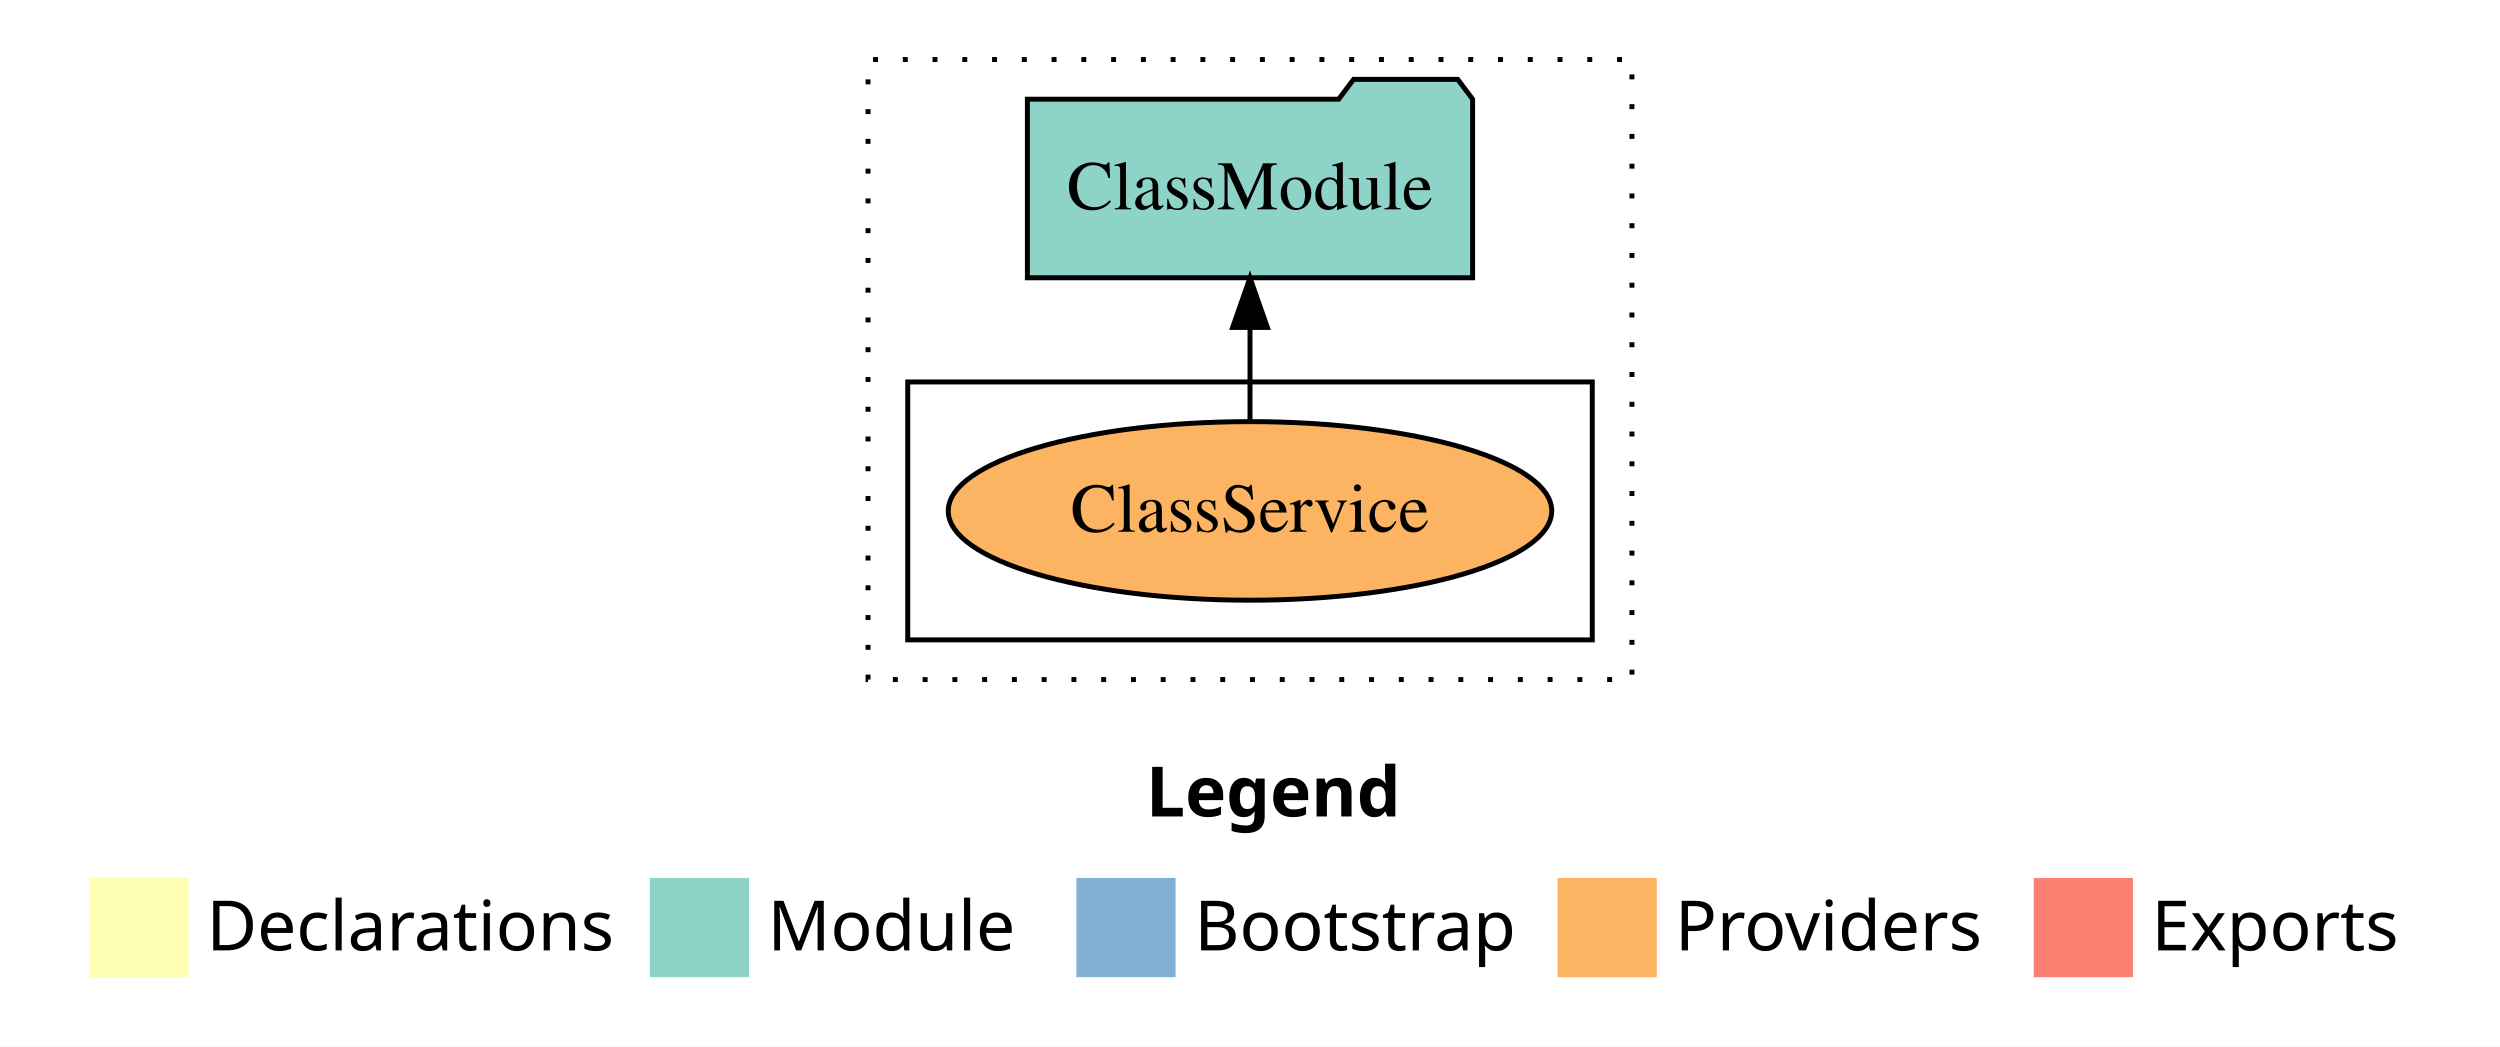
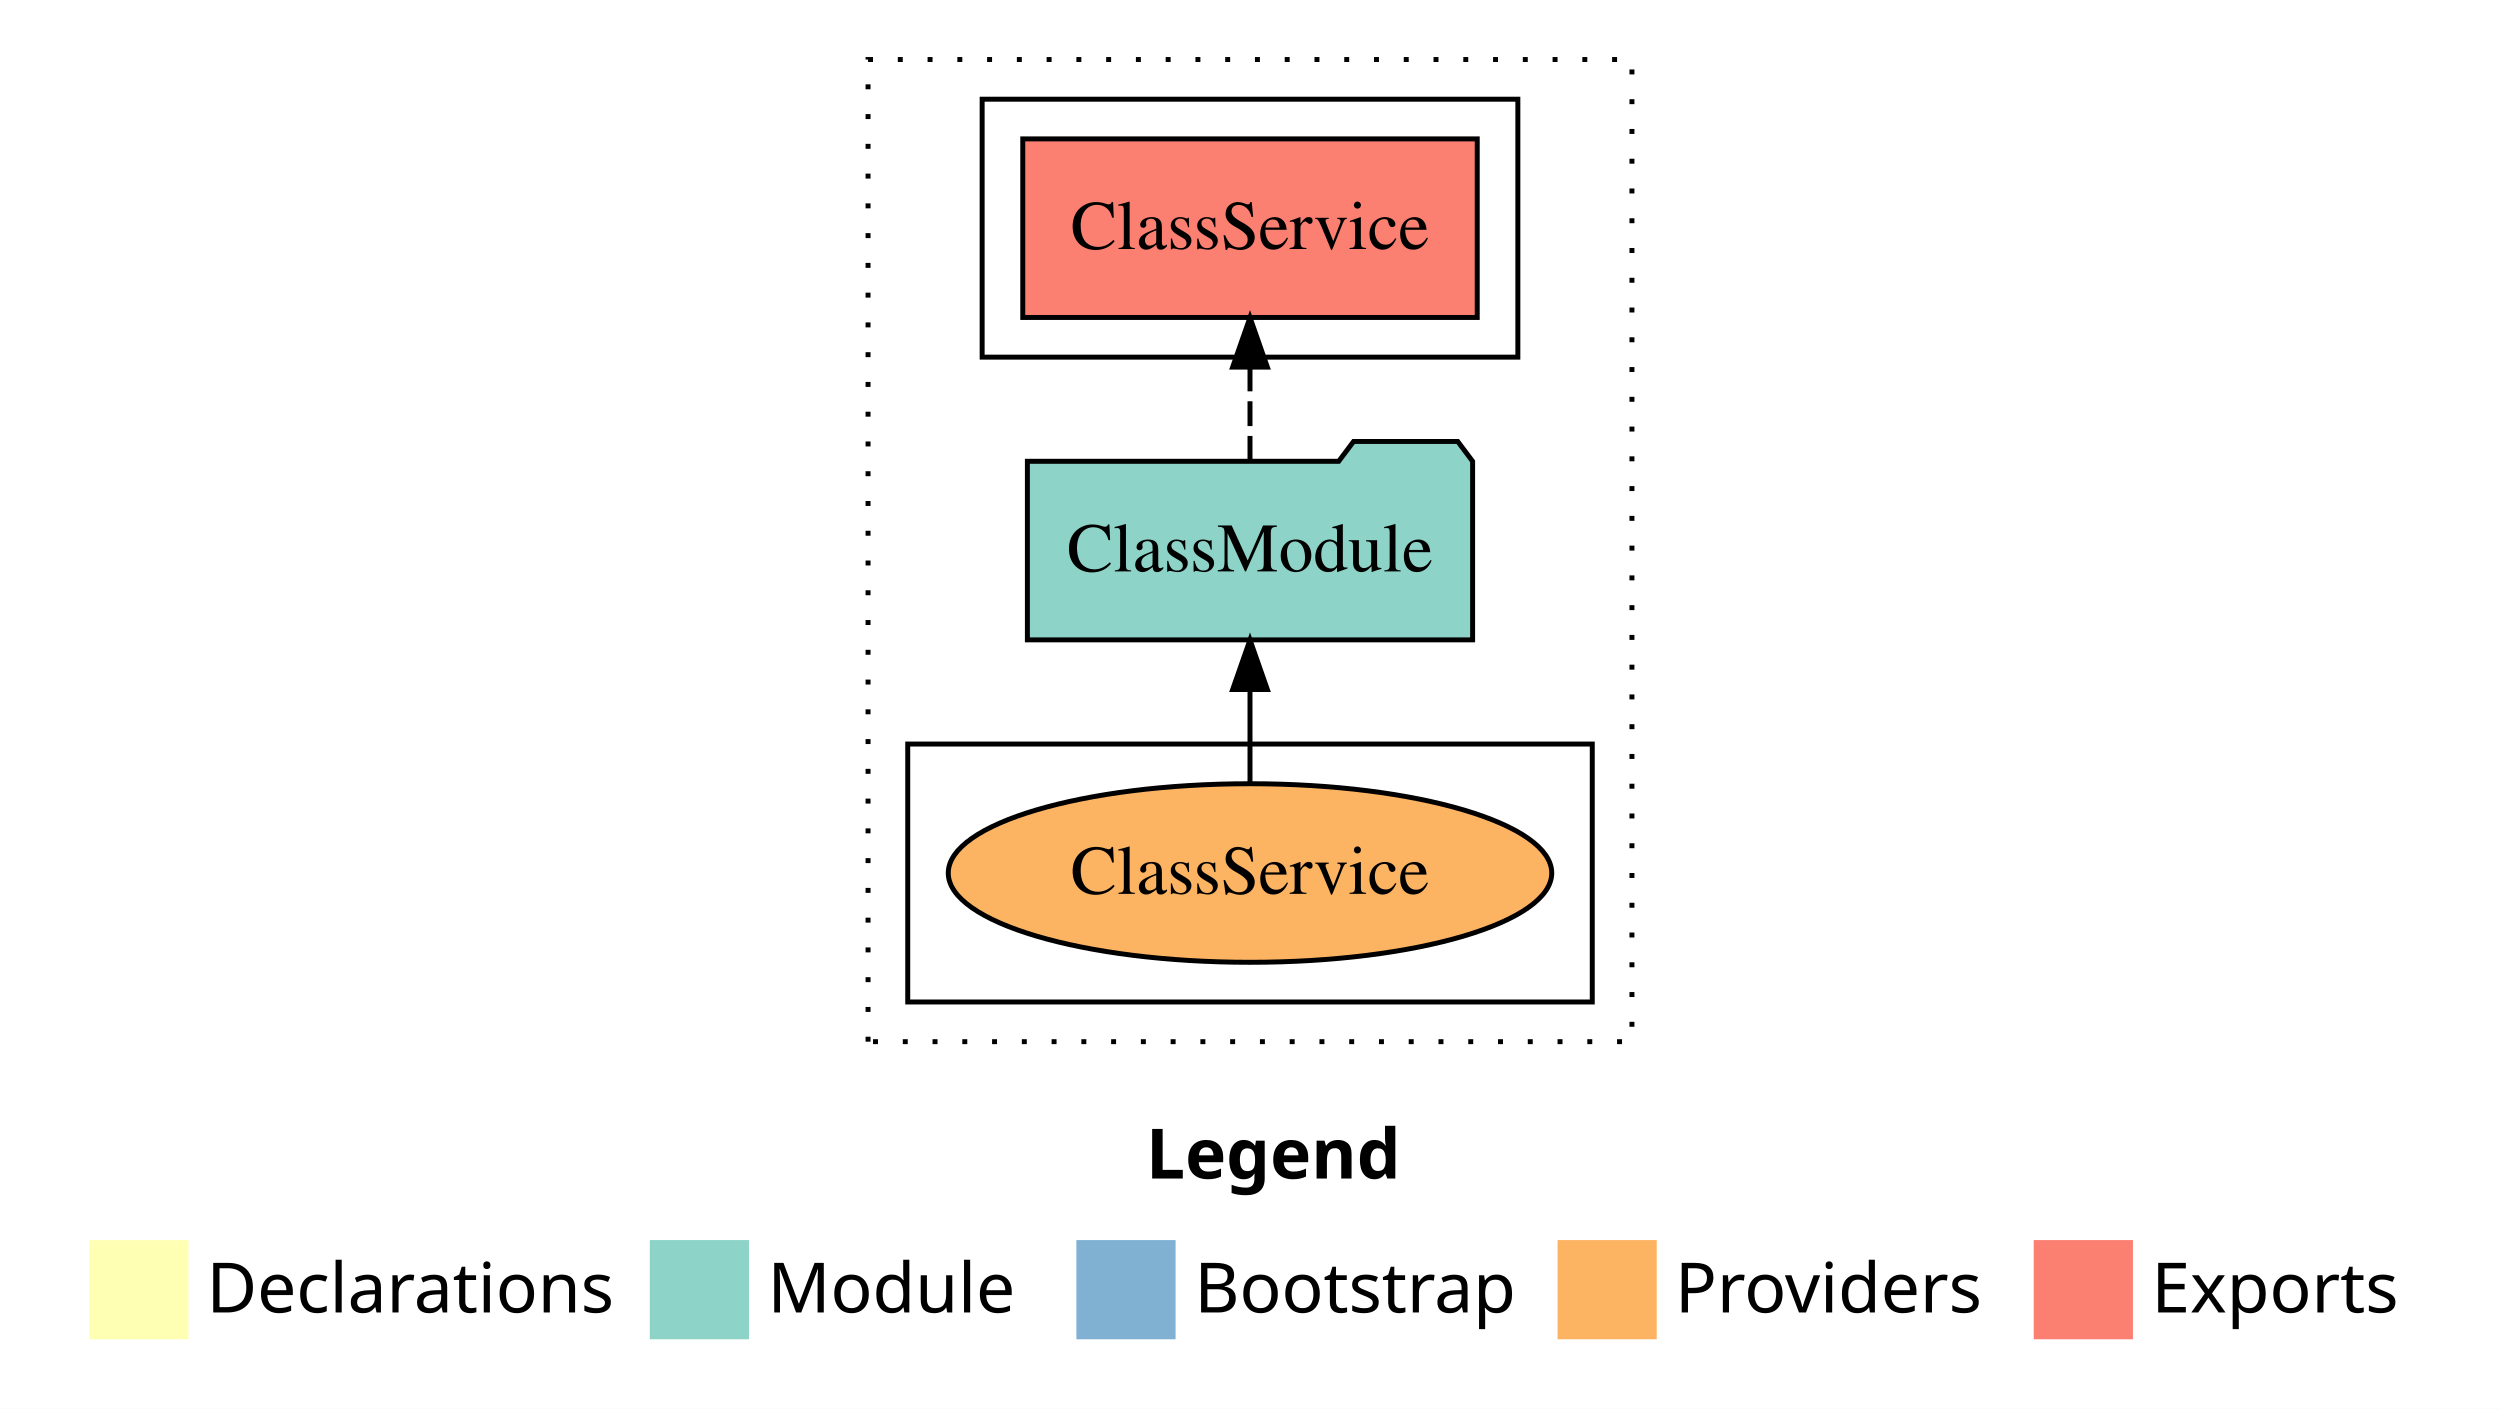
- <svg xmlns="http://www.w3.org/2000/svg" width="504pt" height="211pt" viewBox="0.00 0.00 504.00 211.00">
-   <g id="graph0" class="graph" transform="scale(1 1) rotate(0) translate(4 207)">
-     <polygon fill="white" stroke="transparent" points="-4,4 -4,-207 500,-207 500,4 -4,4" />
+ <svg xmlns="http://www.w3.org/2000/svg" width="504pt" height="284pt" viewBox="0.00 0.00 504.00 284.00">
+   <g id="graph0" class="graph" transform="scale(1 1) rotate(0) translate(4 280)">
+     <polygon fill="white" stroke="transparent" points="-4,4 -4,-280 500,-280 500,4 -4,4" />
    <text text-anchor="start" x="227.01" y="-42.4" font-family="Times-12" font-weight="bold" font-size="14.00">Legend</text>
    <polygon fill="#ffffb3" stroke="transparent" points="14,-10 14,-30 34,-30 34,-10 14,-10" />
    <text text-anchor="start" x="37.63" y="-15.4" font-family="Times-12" font-size="14.00">  Declarations</text>
    <polygon fill="#8dd3c7" stroke="transparent" points="127,-10 127,-30 147,-30 147,-10 127,-10" />
    <text text-anchor="start" x="150.73" y="-15.4" font-family="Times-12" font-size="14.00">  Module</text>
    <polygon fill="#80b1d3" stroke="transparent" points="213,-10 213,-30 233,-30 233,-10 213,-10" />
    <text text-anchor="start" x="236.78" y="-15.4" font-family="Times-12" font-size="14.00">  Bootstrap</text>
    <polygon fill="#fdb462" stroke="transparent" points="310,-10 310,-30 330,-30 330,-10 310,-10" />
    <text text-anchor="start" x="333.67" y="-15.4" font-family="Times-12" font-size="14.00">  Providers</text>
    <polygon fill="#fb8072" stroke="transparent" points="406,-10 406,-30 426,-30 426,-10 406,-10" />
    <text text-anchor="start" x="429.73" y="-15.4" font-family="Times-12" font-size="14.00">  Exports</text>
    <g id="clust1" class="cluster">
-       <polygon fill="none" stroke="black" stroke-dasharray="1,5" points="171,-70 171,-195 325,-195 325,-70 171,-70" />
+       <polygon fill="none" stroke="black" stroke-dasharray="1,5" points="171,-70 171,-268 325,-268 325,-70 171,-70" />
+     </g>
+     <g id="clust4" class="cluster">
+       <polygon fill="none" stroke="black" points="194,-208 194,-260 302,-260 302,-208 194,-208" />
    </g>
    <g id="clust6" class="cluster">
      <polygon fill="none" stroke="black" points="179,-78 179,-130 317,-130 317,-78 179,-78" />
    </g>
    <g id="node1" class="node">
-       <ellipse fill="#fdb462" stroke="black" cx="248" cy="-104" rx="60.83" ry="18" />
-       <text text-anchor="middle" x="248" y="-99.8" font-family="Times,serif" font-size="14.00">ClassService</text>
+       <polygon fill="#fb8072" stroke="black" points="293.81,-252 202.19,-252 202.19,-216 293.81,-216 293.81,-252" />
+       <text text-anchor="middle" x="248" y="-229.8" font-family="Times,serif" font-size="14.00">ClassService </text>
    </g>
    <g id="node2" class="node">
      <polygon fill="#8dd3c7" stroke="black" points="292.88,-187 289.88,-191 268.88,-191 265.88,-187 203.12,-187 203.12,-151 292.88,-151 292.88,-187" />
      <text text-anchor="middle" x="248" y="-164.8" font-family="Times,serif" font-size="14.00">ClassModule</text>
    </g>
    <g id="edge1" class="edge">
+       <path fill="none" stroke="black" stroke-dasharray="5,2" d="M248,-187.11C248,-187.11 248,-205.99 248,-205.99" />
+       <polygon fill="black" stroke="black" points="244.5,-205.99 248,-215.99 251.5,-205.99 244.5,-205.99" />
+     </g>
+     <g id="node3" class="node">
+       <ellipse fill="#fdb462" stroke="black" cx="248" cy="-104" rx="60.83" ry="18" />
+       <text text-anchor="middle" x="248" y="-99.8" font-family="Times,serif" font-size="14.00">ClassService</text>
+     </g>
+     <g id="edge2" class="edge">
      <path fill="none" stroke="black" d="M248,-122.11C248,-122.11 248,-140.99 248,-140.99" />
      <polygon fill="black" stroke="black" points="244.5,-140.99 248,-150.99 251.5,-140.99 244.5,-140.99" />
    </g>
  </g>
</svg>
